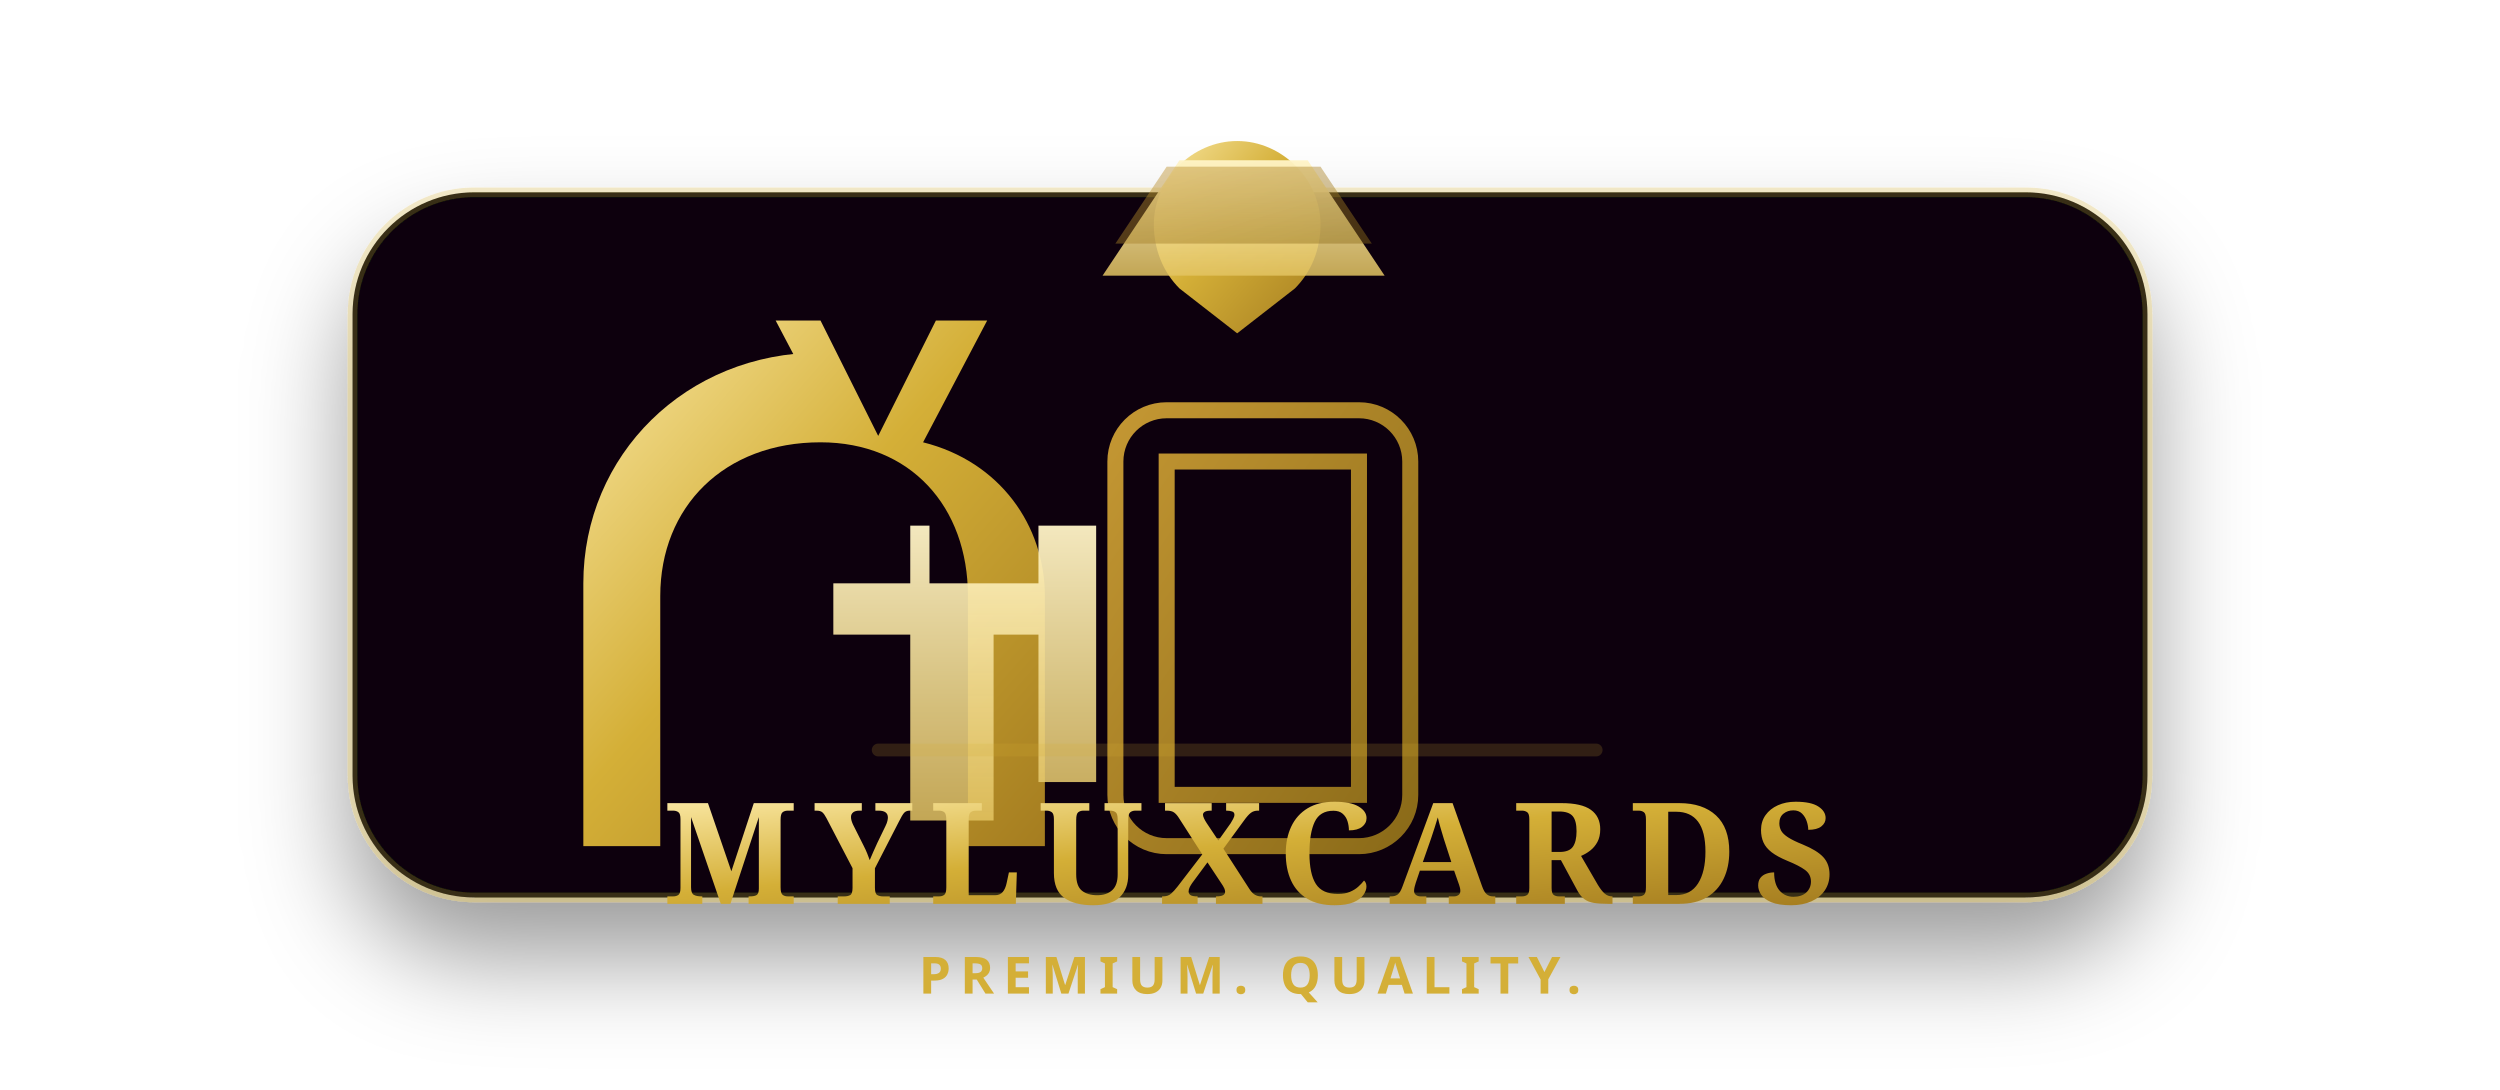
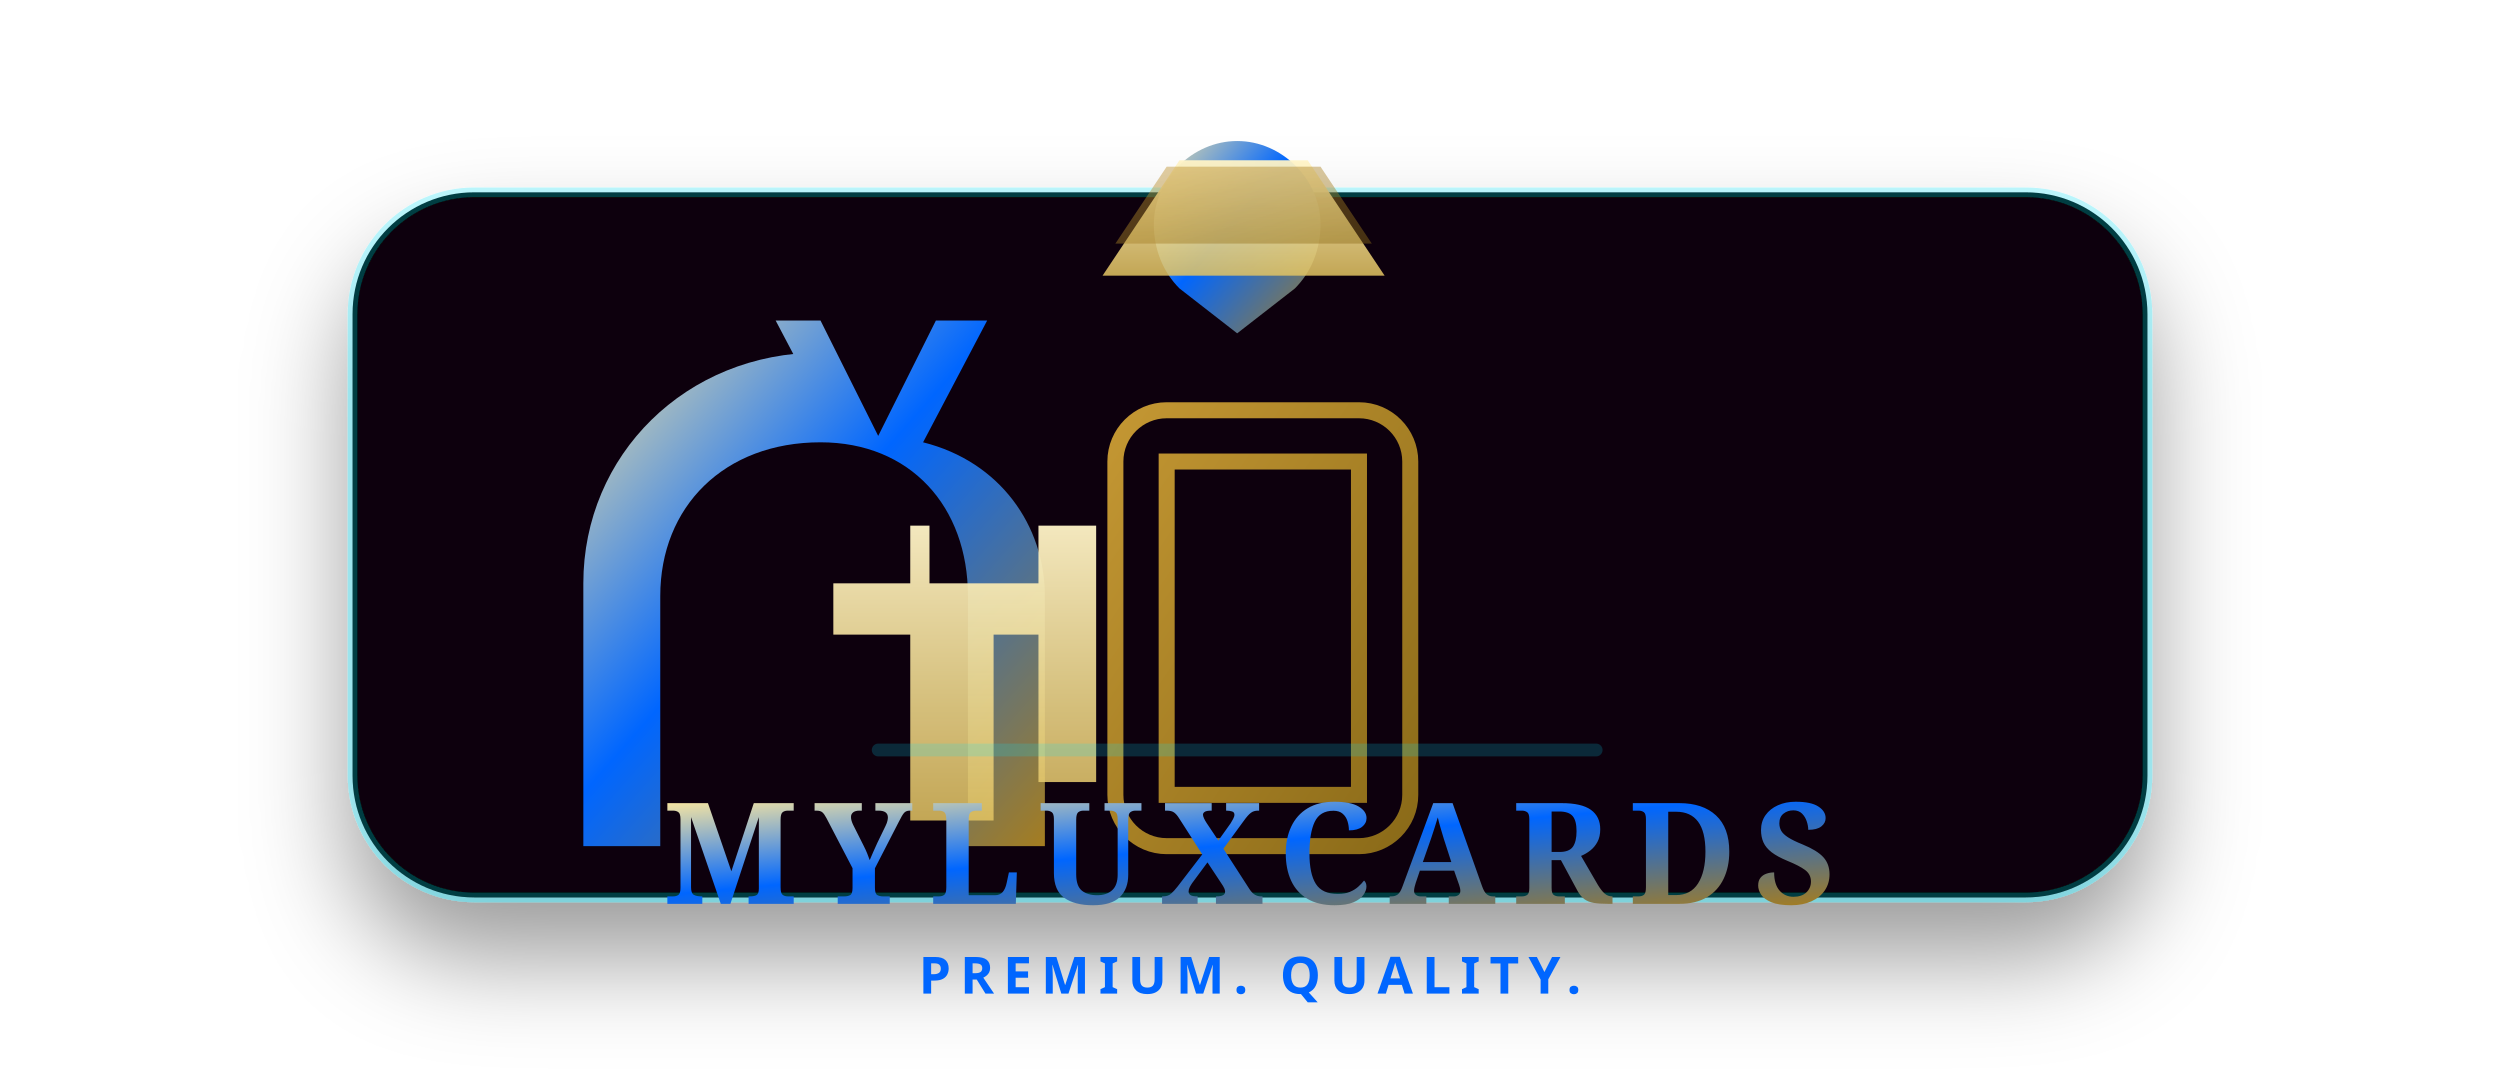
<svg xmlns="http://www.w3.org/2000/svg" viewBox="0 0 780 340" role="img" aria-labelledby="logoTitle logoDesc">
  <defs>
    <linearGradient id="goldMain" x1="0%" y1="0%" x2="100%" y2="100%">
      <stop offset="0%" stop-color="#F9E6A0" />
-       <stop offset="45%" stop-color="#D4AF37" />
+       <stop offset="45%" stop-color="#0066FF" />
      <stop offset="100%" stop-color="#A57D20" />
    </linearGradient>
    <linearGradient id="goldLight" x1="0%" y1="0%" x2="0%" y2="100%">
      <stop offset="0%" stop-color="#FFF4C7" stop-opacity="0.95" />
      <stop offset="100%" stop-color="#E3C462" stop-opacity="0.85" />
    </linearGradient>
    <linearGradient id="goldShadow" x1="0%" y1="0%" x2="100%" y2="100%">
      <stop offset="0%" stop-color="#C49733" />
      <stop offset="100%" stop-color="#8A6A18" />
    </linearGradient>
    <filter id="shadow" x="-40%" y="-40%" width="180%" height="180%">
      <feDropShadow dx="0" dy="18" stdDeviation="16" flood-color="#000" flood-opacity="0.4" />
    </filter>
  </defs>
  <rect width="780" height="340" fill="transparent" />
  <g filter="url(#shadow)">
-     <rect x="110" y="60" width="560" height="220" rx="38" fill="#070607" stroke="rgba(212,175,55,0.24)" stroke-width="3" />
+     <rect x="110" y="60" width="560" height="220" rx="38" fill="#070607" stroke="rgba(0, 229, 255,0.24)" stroke-width="3" />
  </g>
  <path d="M256 110c-42 0-74 32-74 72v82h24v-78c0-28 20-48 50-48 28 0 46 20 46 48v78h24v-78c0-22-14-42-38-48l20-38h-16l-18 36-18-36h-14l20 38Z" fill="url(#goldMain)" />
  <path d="M314 182h-24v-18h-6v18h-24v16h24v58h26v-58h24v-16Zm28-18h-18v80h18v-80Z" fill="url(#goldLight)" />
  <path d="M364 128h60a16 16 0 0 1 16 16v104a16 16 0 0 1-16 16h-60a16 16 0 0 1-16-16V144a16 16 0 0 1 16-16Zm0 16v104h60V144h-60Z" fill="none" stroke="url(#goldShadow)" stroke-width="5" />
  <path d="M360 70c0-14 12-26 26-26s26 12 26 26c0 8-3 15-8 20l-18 14-18-14c-5-5-8-12-8-20Z" fill="url(#goldMain)" />
  <path d="M344 86h88l-24-36h-40l-24 36Z" fill="url(#goldLight)" />
  <path d="M348 76h80l-16-24h-48l-16 24Z" fill="url(#goldShadow)" opacity="0.45" />
-   <path d="M274 234h224" stroke="rgba(212,175,55,0.18)" stroke-width="4" stroke-linecap="round" />
+   <path d="M274 234h224" stroke="rgba(0, 229, 255,0.18)" stroke-width="4" stroke-linecap="round" />
  <text x="390" y="282" text-anchor="middle" font-family="Cinzel, serif" font-size="44" font-weight="800" letter-spacing="0.12em" fill="url(#goldMain)">MYLUXCARDS</text>
-   <text x="390" y="310" text-anchor="middle" font-family="Poppins, sans-serif" font-size="16" font-weight="600" letter-spacing="0.18em" fill="#D4AF37">PREMIUM. QUALITY.</text>
+   <text x="390" y="310" text-anchor="middle" font-family="Poppins, sans-serif" font-size="16" font-weight="600" letter-spacing="0.18em" fill="#0066FF">PREMIUM. QUALITY.</text>
</svg>
